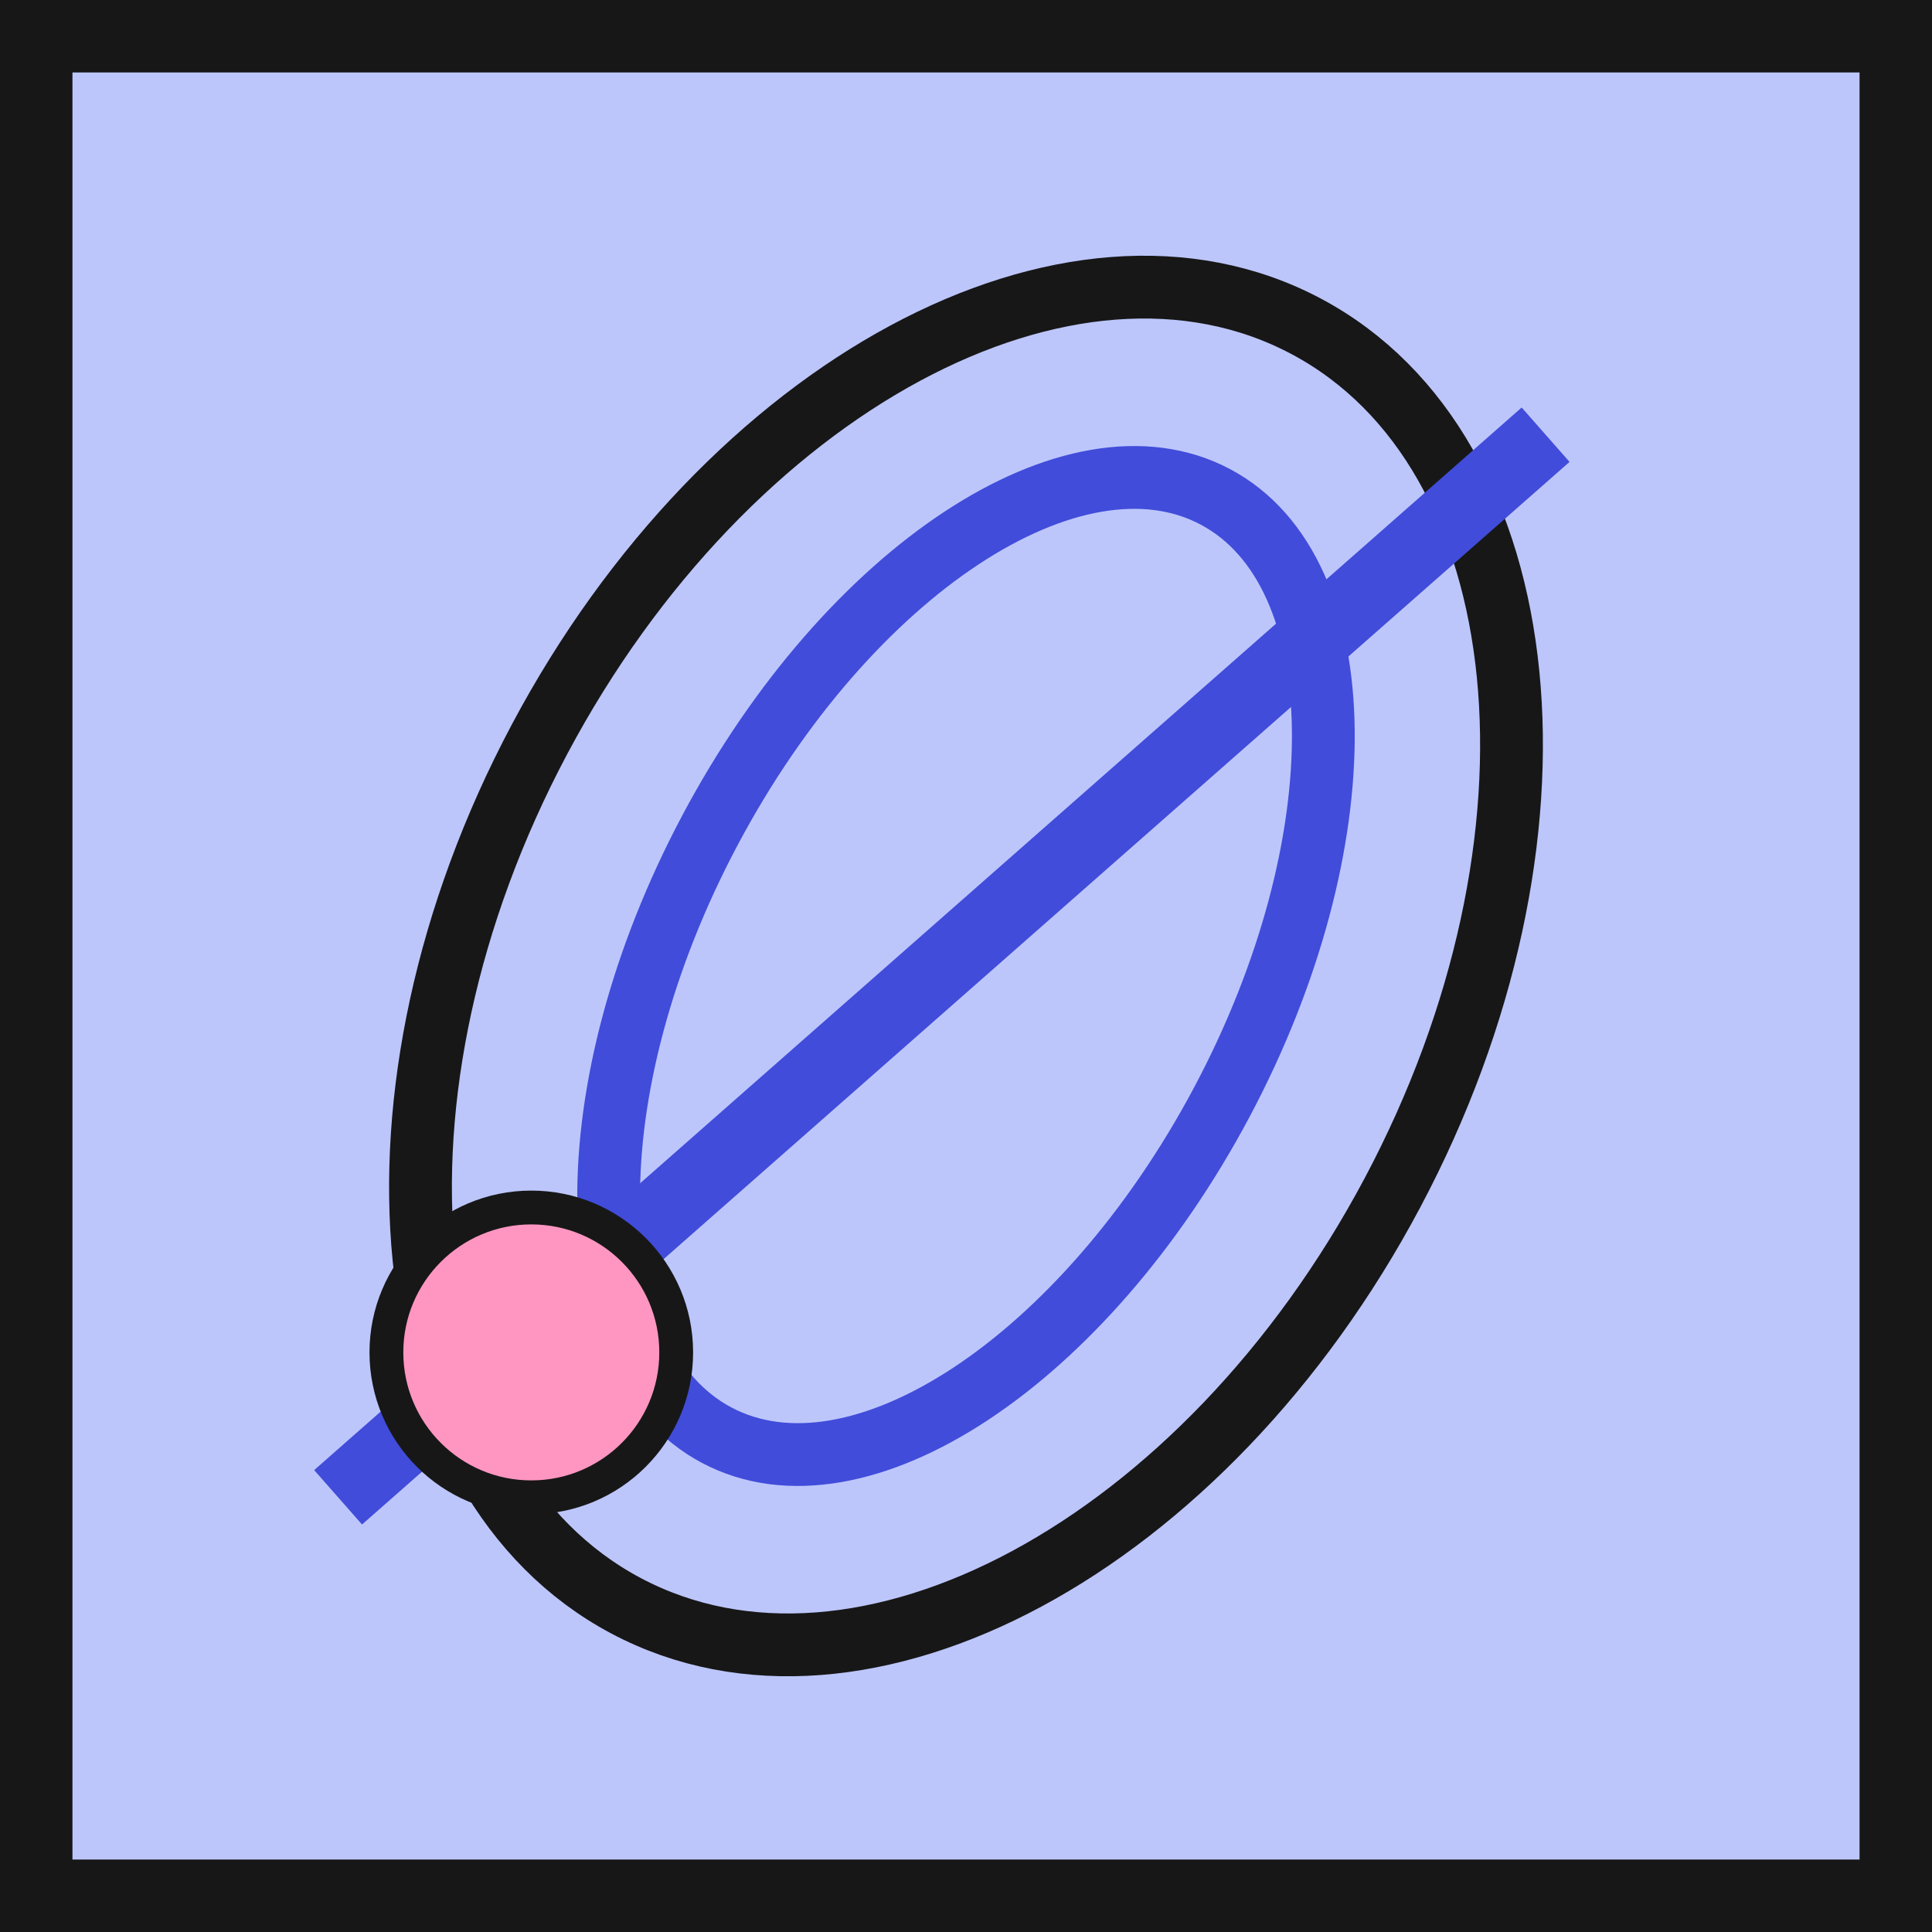
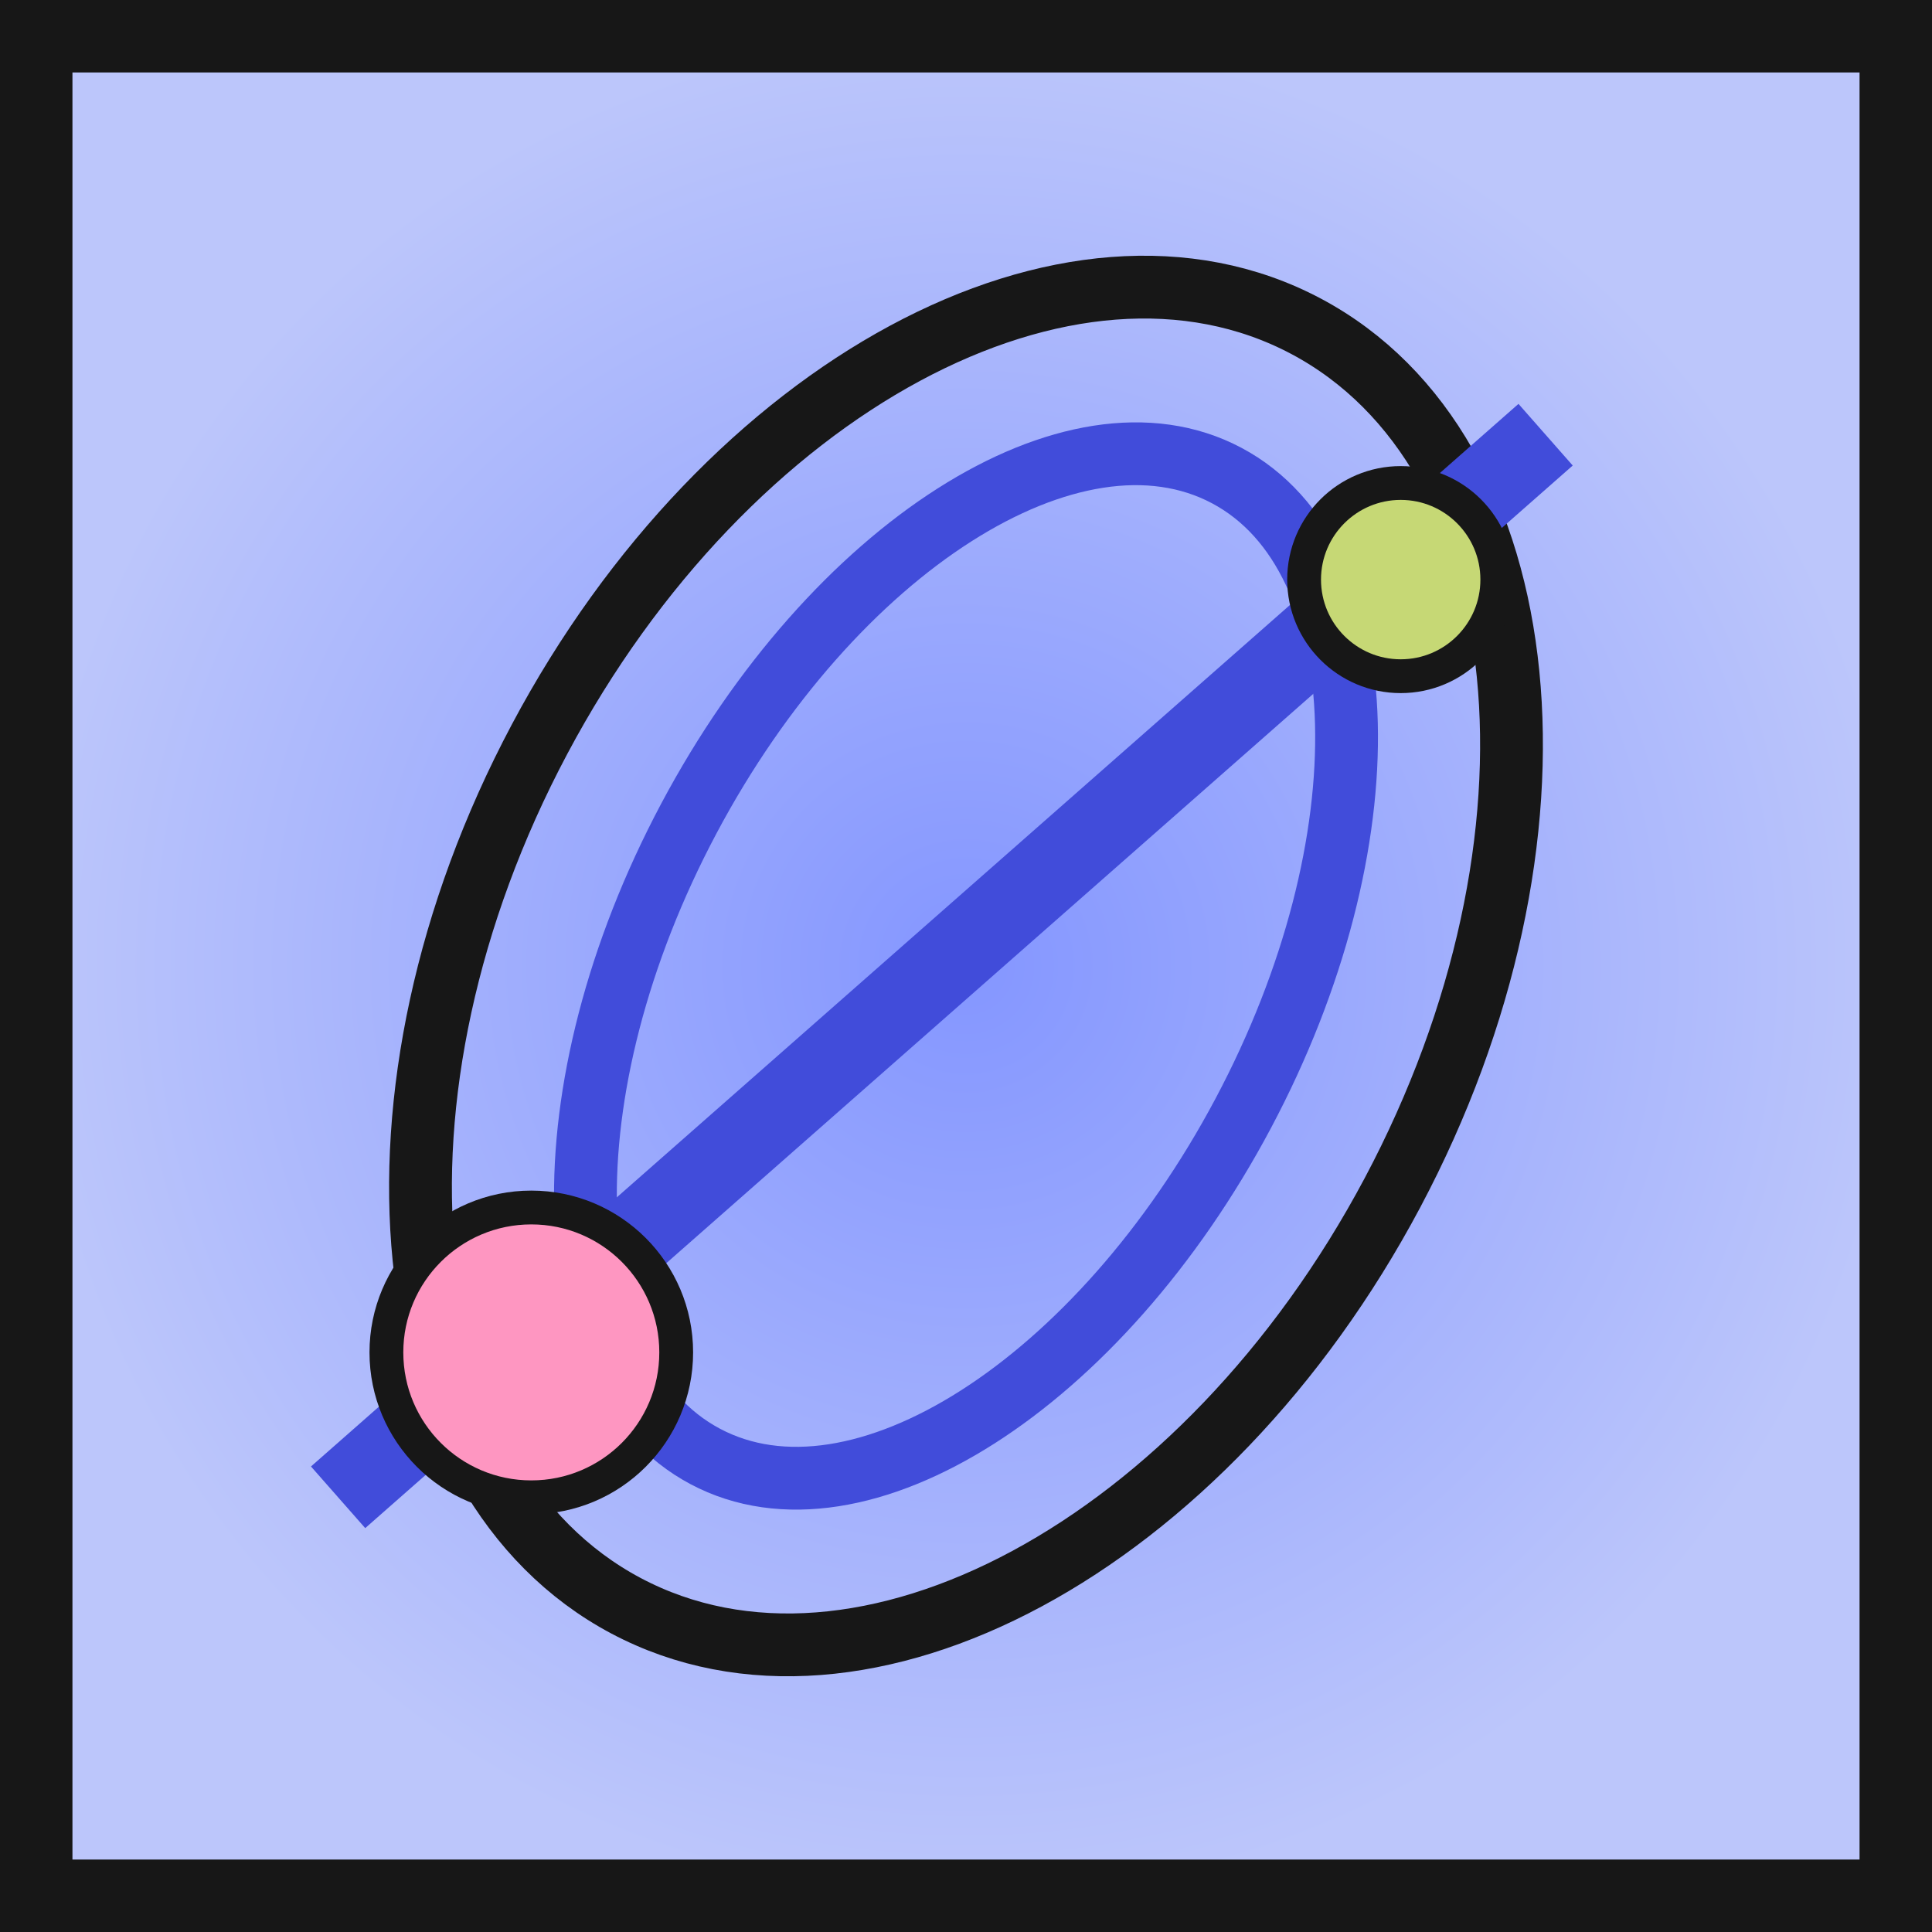
<svg xmlns="http://www.w3.org/2000/svg" viewBox="0 0 40 40">
-   <rect x=".75" y=".75" width="38.5" height="38.5" fill="#bcc6fb" stroke="#171717" stroke-width="1.5" />
-   <ellipse cx="20" cy="20" rx="10" ry="15" transform="rotate(28 20 20)" fill="none" stroke="#171717" stroke-width="1.3" />
-   <ellipse cx="20" cy="20" rx="6" ry="11" transform="rotate(28 20 20)" fill="none" stroke="#414cda" stroke-width="1.3" />
-   <path d="M7 31 32 9" stroke="#414cda" stroke-width="1.5" />
+   <defs>
+     <radialGradient id="a">
+       <stop stop-color="#8496ff" />
+       <stop offset="1" stop-color="#bcc6fb" />
+     </radialGradient>
+   </defs>
+   <rect x=".75" y=".75" width="38.5" height="38.5" fill="url(#a)" stroke="#171717" stroke-width="1.5" />
+   <g transform="rotate(28 20 20)" fill="none">
+     <ellipse cx="20" cy="20" rx="10" ry="15" stroke="#171717" stroke-width="1.3" />
+     <ellipse cx="20" cy="20" rx="6.5" ry="11.5" stroke="#414cda" stroke-width="1.3" />
+   </g>
+   <path d="M7 31 32 9" stroke="#414cda" stroke-width="1.7" />
  <circle cx="11" cy="28" r="3" fill="#fe96c1" stroke="#171717" stroke-width=".7" />
+   <circle cx="29" cy="12" r="2" fill="#c6d875" stroke="#171717" stroke-width=".7" />
</svg>
